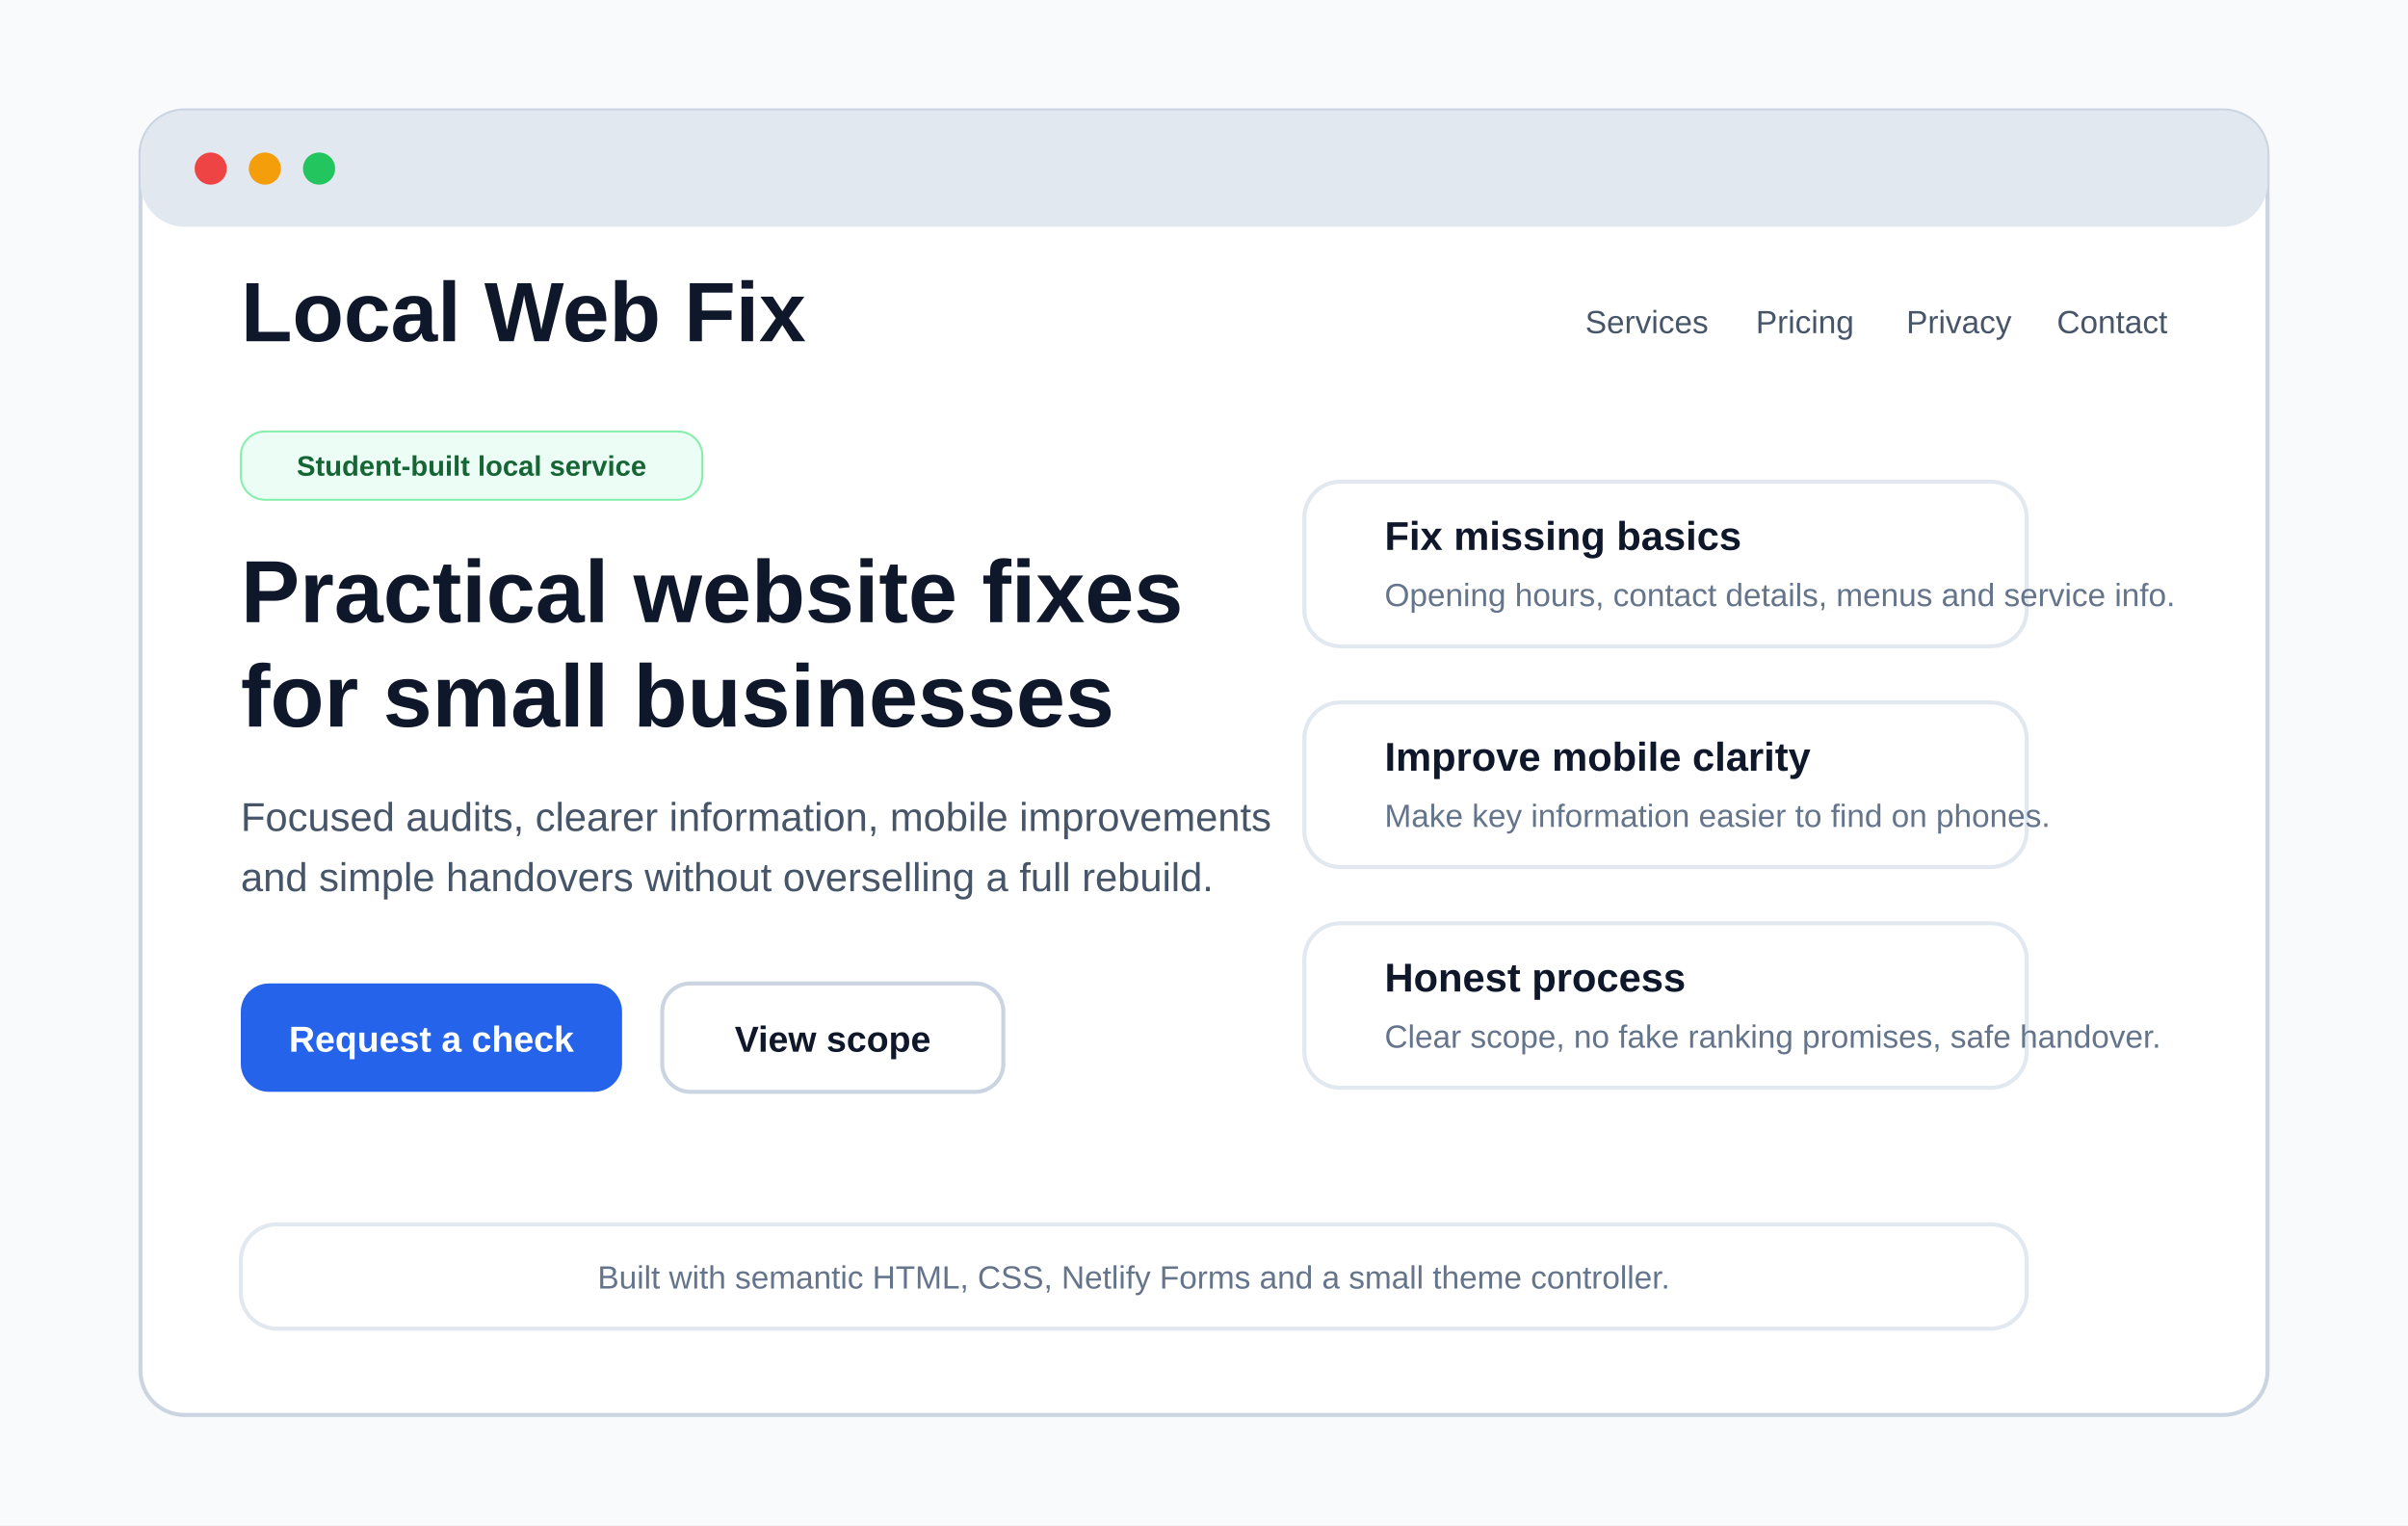
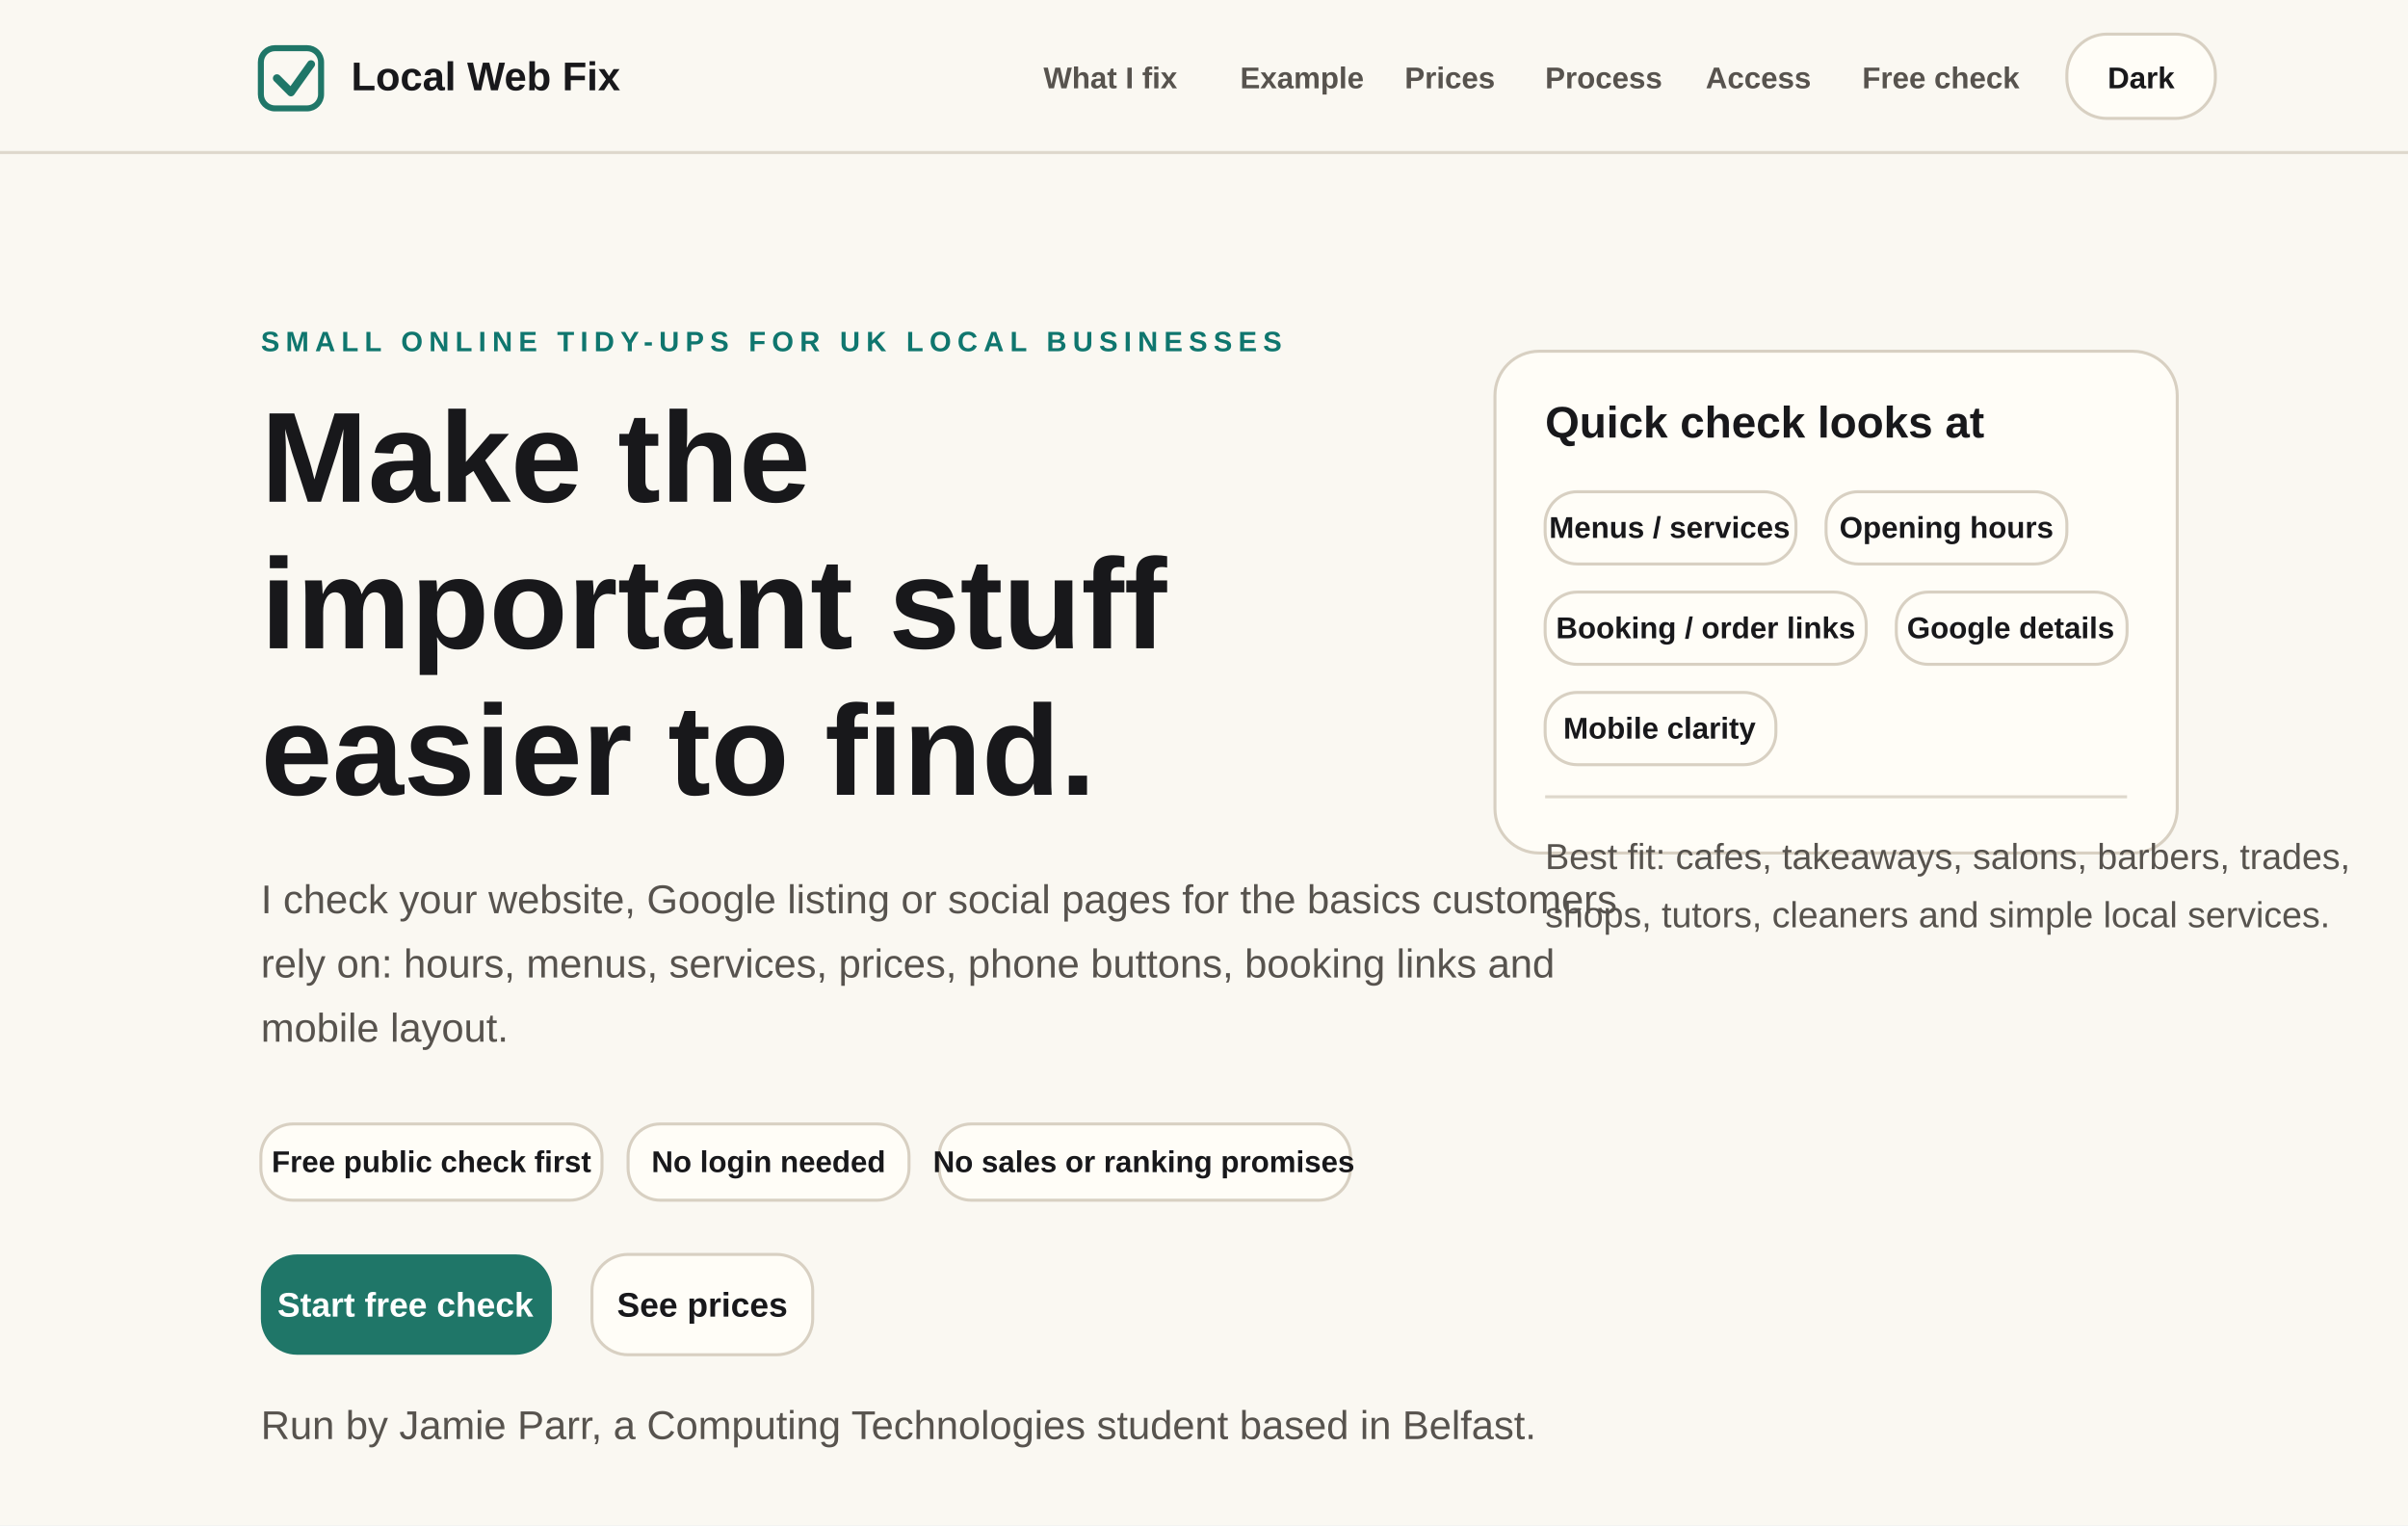
<svg xmlns="http://www.w3.org/2000/svg" width="1200" height="760" viewBox="0 0 1200 760" role="img" aria-labelledby="title desc">
  <defs>
    <style>
-       .bg { fill: #f8fafc; }
-       .browser { fill: #ffffff; stroke: #cbd5e1; stroke-width: 2; rx: 22; }
-       .topbar { fill: #e2e8f0; }
-       .dot1 { fill: #ef4444; }
-       .dot2 { fill: #f59e0b; }
-       .dot3 { fill: #22c55e; }
-       .brand { font: 800 42px Segoe UI, Arial, sans-serif; fill: #0f172a; }
-       .headline { font: 800 44px Segoe UI, Arial, sans-serif; fill: #0f172a; }
-       .body { font: 20px Segoe UI, Arial, sans-serif; fill: #475569; }
-       .nav { font: 16px Segoe UI, Arial, sans-serif; fill: #475569; }
-       .button { fill: #2563eb; rx: 14; }
-       .buttonText { font: 700 18px Segoe UI, Arial, sans-serif; fill: #ffffff; }
-       .ghost { fill: #ffffff; stroke: #cbd5e1; stroke-width: 2; rx: 14; }
-       .ghostText { font: 700 18px Segoe UI, Arial, sans-serif; fill: #0f172a; }
-       .card { fill: #ffffff; stroke: #e2e8f0; stroke-width: 2; rx: 18; }
-       .cardTitle { font: 700 20px Segoe UI, Arial, sans-serif; fill: #0f172a; }
-       .cardText { font: 16px Segoe UI, Arial, sans-serif; fill: #64748b; }
-       .pill { fill: #ecfdf5; stroke: #86efac; stroke-width: 1; rx: 12; }
-       .pillText { font: 700 14px Segoe UI, Arial, sans-serif; fill: #166534; }
+       .page { fill: #faf8f2; }
+       .navline { stroke: #ded8cc; stroke-width: 1.5; }
+       .brand { font: 800 20px Segoe UI, Arial, sans-serif; fill: #18181b; }
+       .nav { font: 800 15px Segoe UI, Arial, sans-serif; fill: #57534e; }
+       .kicker { font: 800 14px Segoe UI, Arial, sans-serif; letter-spacing: 3px; fill: #0f766e; }
+       .headline { font: 900 64px Segoe UI, Arial, sans-serif; fill: #18181b; }
+       .body { font: 20px Segoe UI, Arial, sans-serif; fill: #57534e; }
+       .pill { fill: #fffdf7; stroke: #d8d0c2; stroke-width: 1.5; rx: 16; }
+       .pillText { font: 800 15px Segoe UI, Arial, sans-serif; fill: #18181b; }
+       .primary { fill: #1f7668; rx: 18; }
+       .primaryText { font: 700 17px Segoe UI, Arial, sans-serif; fill: #ffffff; }
+       .secondary { fill: #fffdf7; stroke: #d8d0c2; stroke-width: 1.5; rx: 18; }
+       .secondaryText { font: 700 17px Segoe UI, Arial, sans-serif; fill: #18181b; }
+       .card { fill: #fffdf7; stroke: #d8d0c2; stroke-width: 1.5; rx: 22; }
+       .cardTitle { font: 800 22px Segoe UI, Arial, sans-serif; fill: #18181b; }
+       .cardText { font: 18px Segoe UI, Arial, sans-serif; fill: #57534e; }
+       .logoBox { fill: none; stroke: #1f7668; stroke-width: 3; rx: 7; }
+       .tick { stroke: #1f7668; stroke-width: 4; stroke-linecap: round; stroke-linejoin: round; fill: none; }
+       .toggle { fill: #fffdf7; stroke: #d8d0c2; stroke-width: 1.5; rx: 20; }
    </style>
  </defs>
-   <rect class="bg" width="1200" height="760" />
-   <rect class="browser" x="70" y="55" width="1060" height="650" />
-   <rect class="topbar" x="70" y="55" width="1060" height="58" rx="22" />
-   <circle class="dot1" cx="105" cy="84" r="8" />
-   <circle class="dot2" cx="132" cy="84" r="8" />
-   <circle class="dot3" cx="159" cy="84" r="8" />
-   <text class="brand" x="120" y="170">Local Web Fix</text>
-   <text class="nav" x="790" y="166">Services</text>
-   <text class="nav" x="875" y="166">Pricing</text>
-   <text class="nav" x="950" y="166">Privacy</text>
-   <text class="nav" x="1025" y="166">Contact</text>
-   <rect class="pill" x="120" y="215" width="230" height="34" />
-   <text class="pillText" x="235" y="237" text-anchor="middle">Student-built local service</text>
-   <text class="headline" x="120" y="310">Practical website fixes</text>
-   <text class="headline" x="120" y="362">for small businesses</text>
-   <text class="body" x="120" y="414">Focused audits, clearer information, mobile improvements</text>
-   <text class="body" x="120" y="444">and simple handovers without overselling a full rebuild.</text>
-   <rect class="button" x="120" y="490" width="190" height="54" />
-   <text class="buttonText" x="215" y="524" text-anchor="middle">Request a check</text>
-   <rect class="ghost" x="330" y="490" width="170" height="54" />
-   <text class="ghostText" x="415" y="524" text-anchor="middle">View scope</text>
-   <rect class="card" x="650" y="240" width="360" height="82" />
-   <text class="cardTitle" x="690" y="274">Fix missing basics</text>
-   <text class="cardText" x="690" y="302">Opening hours, contact details, menus and service info.</text>
-   <rect class="card" x="650" y="350" width="360" height="82" />
-   <text class="cardTitle" x="690" y="384">Improve mobile clarity</text>
-   <text class="cardText" x="690" y="412">Make key information easier to find on phones.</text>
-   <rect class="card" x="650" y="460" width="360" height="82" />
-   <text class="cardTitle" x="690" y="494">Honest process</text>
-   <text class="cardText" x="690" y="522">Clear scope, no fake ranking promises, safe handover.</text>
-   <rect class="card" x="120" y="610" width="890" height="52" />
-   <text class="cardText" x="565" y="642" text-anchor="middle">Built with semantic HTML, CSS, Netlify Forms and a small theme controller.</text>
+   <rect class="page" width="1200" height="760" />
+   <line class="navline" x1="0" y1="76" x2="1200" y2="76" />
+   <rect class="logoBox" x="130" y="24" width="30" height="30" />
+   <path class="tick" d="M138 39 L145 46 L155 32" />
+   <text class="brand" x="175" y="45">Local Web Fix</text>
+   <text class="nav" x="520" y="44">What I fix</text>
+   <text class="nav" x="618" y="44">Example</text>
+   <text class="nav" x="700" y="44">Prices</text>
+   <text class="nav" x="770" y="44">Process</text>
+   <text class="nav" x="850" y="44">Access</text>
+   <text class="nav" x="928" y="44">Free check</text>
+   <rect class="toggle" x="1030" y="17" width="74" height="42" />
+   <text class="pillText" x="1067" y="44" text-anchor="middle">Dark</text>
+   <text class="kicker" x="130" y="175">SMALL ONLINE TIDY-UPS FOR UK LOCAL BUSINESSES</text>
+   <text class="headline" x="130" y="250">Make the</text>
+   <text class="headline" x="130" y="323">important stuff</text>
+   <text class="headline" x="130" y="396">easier to find.</text>
+   <text class="body" x="130" y="455">I check your website, Google listing or social pages for the basics customers</text>
+   <text class="body" x="130" y="487">rely on: hours, menus, services, prices, phone buttons, booking links and</text>
+   <text class="body" x="130" y="519">mobile layout.</text>
+   <rect class="pill" x="130" y="560" width="170" height="38" />
+   <text class="pillText" x="215" y="584" text-anchor="middle">Free public check first</text>
+   <rect class="pill" x="313" y="560" width="140" height="38" />
+   <text class="pillText" x="383" y="584" text-anchor="middle">No login needed</text>
+   <rect class="pill" x="468" y="560" width="205" height="38" />
+   <text class="pillText" x="570" y="584" text-anchor="middle">No sales or ranking promises</text>
+   <rect class="primary" x="130" y="625" width="145" height="50" />
+   <text class="primaryText" x="202" y="656" text-anchor="middle">Start free check</text>
+   <rect class="secondary" x="295" y="625" width="110" height="50" />
+   <text class="secondaryText" x="350" y="656" text-anchor="middle">See prices</text>
+   <text class="body" x="130" y="717">Run by Jamie Parr, a Computing Technologies student based in Belfast.</text>
+   <rect class="card" x="745" y="175" width="340" height="250" />
+   <text class="cardTitle" x="770" y="218">Quick check looks at</text>
+   <rect class="pill" x="770" y="245" width="125" height="36" />
+   <text class="pillText" x="832" y="268" text-anchor="middle">Menus / services</text>
+   <rect class="pill" x="910" y="245" width="120" height="36" />
+   <text class="pillText" x="970" y="268" text-anchor="middle">Opening hours</text>
+   <rect class="pill" x="770" y="295" width="160" height="36" />
+   <text class="pillText" x="850" y="318" text-anchor="middle">Booking / order links</text>
+   <rect class="pill" x="945" y="295" width="115" height="36" />
+   <text class="pillText" x="1002" y="318" text-anchor="middle">Google details</text>
+   <rect class="pill" x="770" y="345" width="115" height="36" />
+   <text class="pillText" x="827" y="368" text-anchor="middle">Mobile clarity</text>
+   <line class="navline" x1="770" y1="397" x2="1060" y2="397" />
+   <text class="cardText" x="770" y="433">Best fit: cafes, takeaways, salons, barbers, trades,</text>
+   <text class="cardText" x="770" y="462">shops, tutors, cleaners and simple local services.</text>
</svg>
